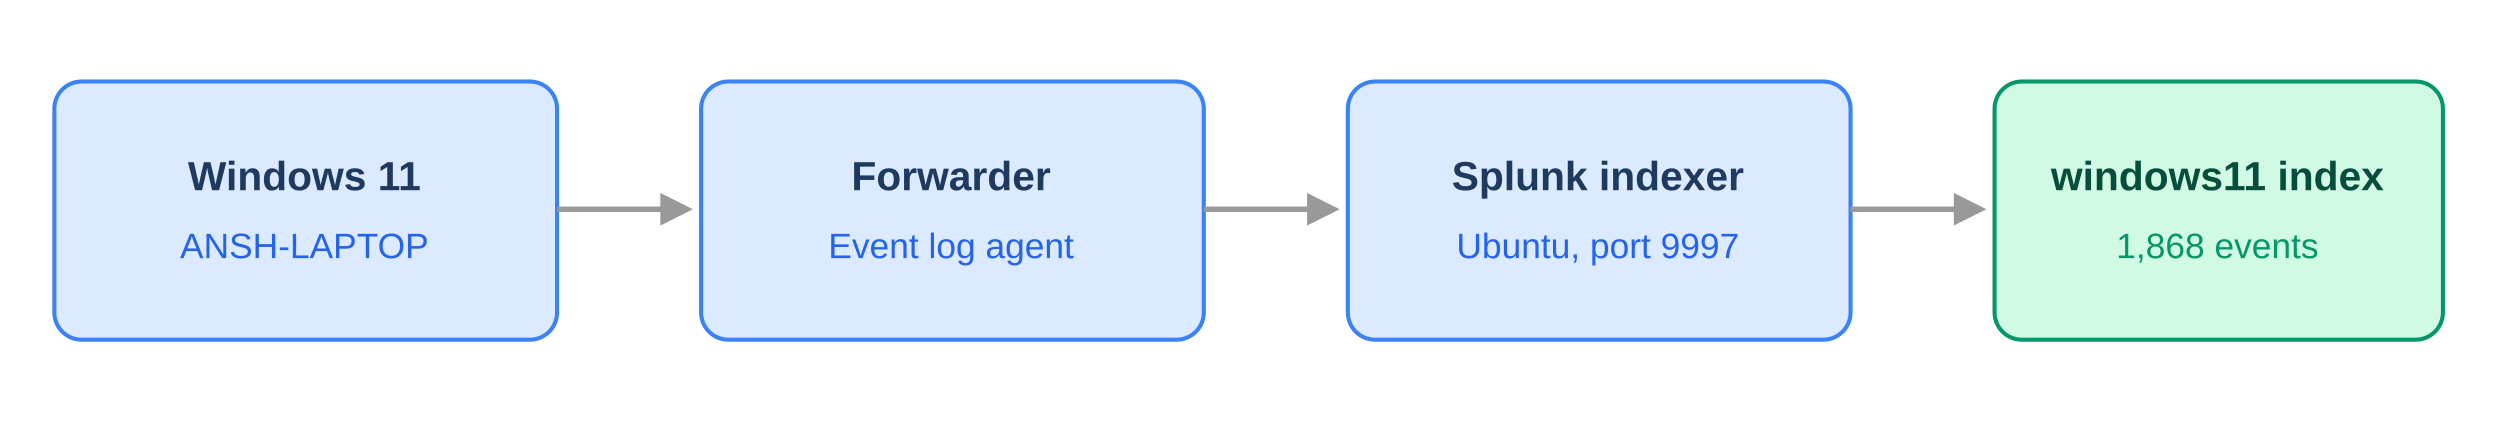
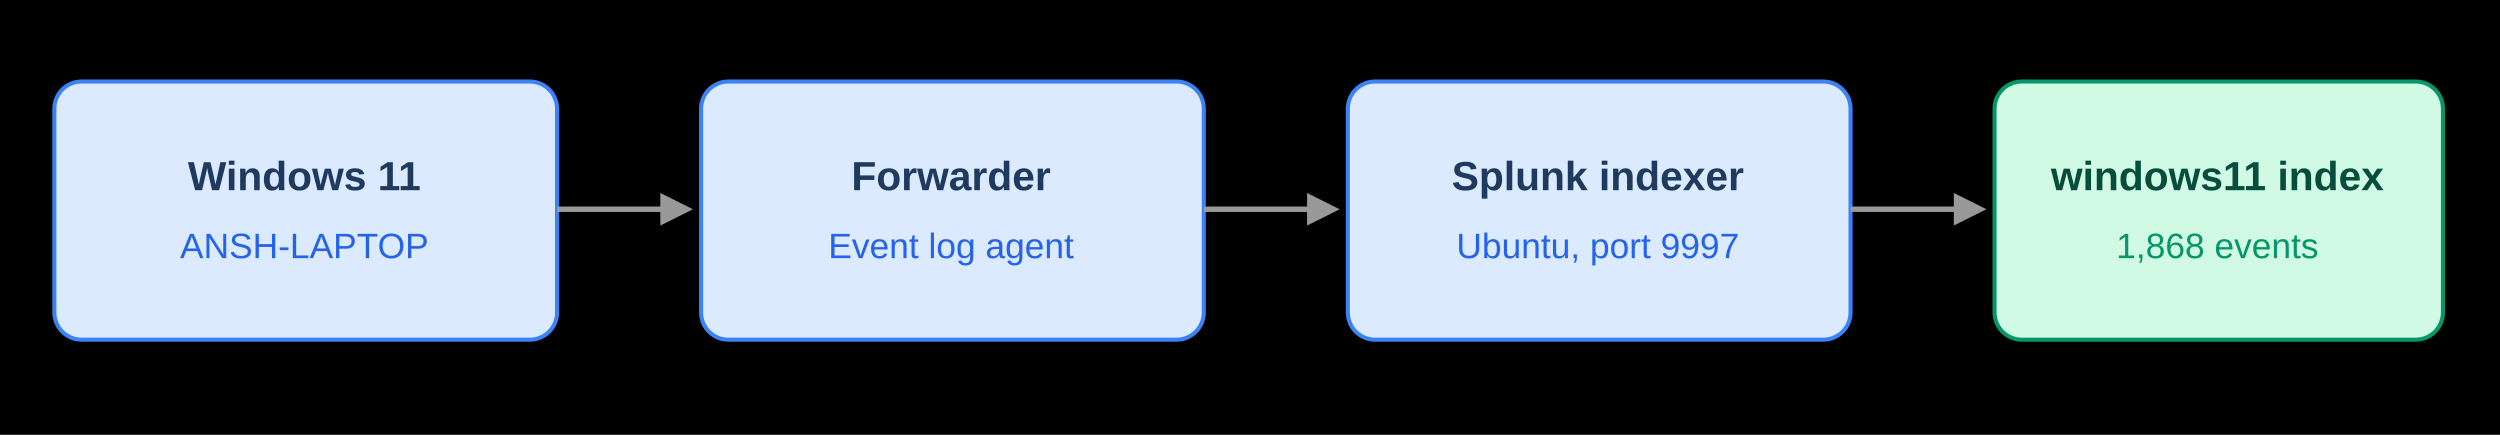
<svg xmlns="http://www.w3.org/2000/svg" viewBox="0 0 920 160" font-family="Segoe UI, Arial, sans-serif">
-   <rect width="920" height="160" fill="#ffffff00" />
+   <rect width="920" height="160" />
  <rect x="20" y="30" width="185" height="95" rx="10" ry="10" fill="#dbeafe" stroke="#3b82f6" stroke-width="1.5" />
  <text x="112" y="70" text-anchor="middle" font-size="15" font-weight="700" fill="#1e3a5f">Windows 11</text>
  <text x="112" y="95" text-anchor="middle" font-size="13" fill="#2563eb">ANSH-LAPTOP</text>
  <line x1="205" y1="77" x2="248" y2="77" stroke="#999" stroke-width="2" />
  <polygon points="255,77 243,71 243,83" fill="#999" />
  <rect x="258" y="30" width="185" height="95" rx="10" ry="10" fill="#dbeafe" stroke="#3b82f6" stroke-width="1.5" />
  <text x="350" y="70" text-anchor="middle" font-size="15" font-weight="700" fill="#1e3a5f">Forwarder</text>
  <text x="350" y="95" text-anchor="middle" font-size="13" fill="#2563eb">Event log agent</text>
  <line x1="443" y1="77" x2="486" y2="77" stroke="#999" stroke-width="2" />
  <polygon points="493,77 481,71 481,83" fill="#999" />
  <rect x="496" y="30" width="185" height="95" rx="10" ry="10" fill="#dbeafe" stroke="#3b82f6" stroke-width="1.5" />
  <text x="588" y="70" text-anchor="middle" font-size="15" font-weight="700" fill="#1e3a5f">Splunk indexer</text>
  <text x="588" y="95" text-anchor="middle" font-size="13" fill="#2563eb">Ubuntu, port 9997</text>
  <line x1="681" y1="77" x2="724" y2="77" stroke="#999" stroke-width="2" />
  <polygon points="731,77 719,71 719,83" fill="#999" />
  <rect x="734" y="30" width="165" height="95" rx="10" ry="10" fill="#d1fae5" stroke="#059669" stroke-width="1.5" />
  <text x="816" y="70" text-anchor="middle" font-size="15" font-weight="700" fill="#064e3b">windows11 index</text>
  <text x="816" y="95" text-anchor="middle" font-size="13" fill="#059669">1,868 events</text>
</svg>
